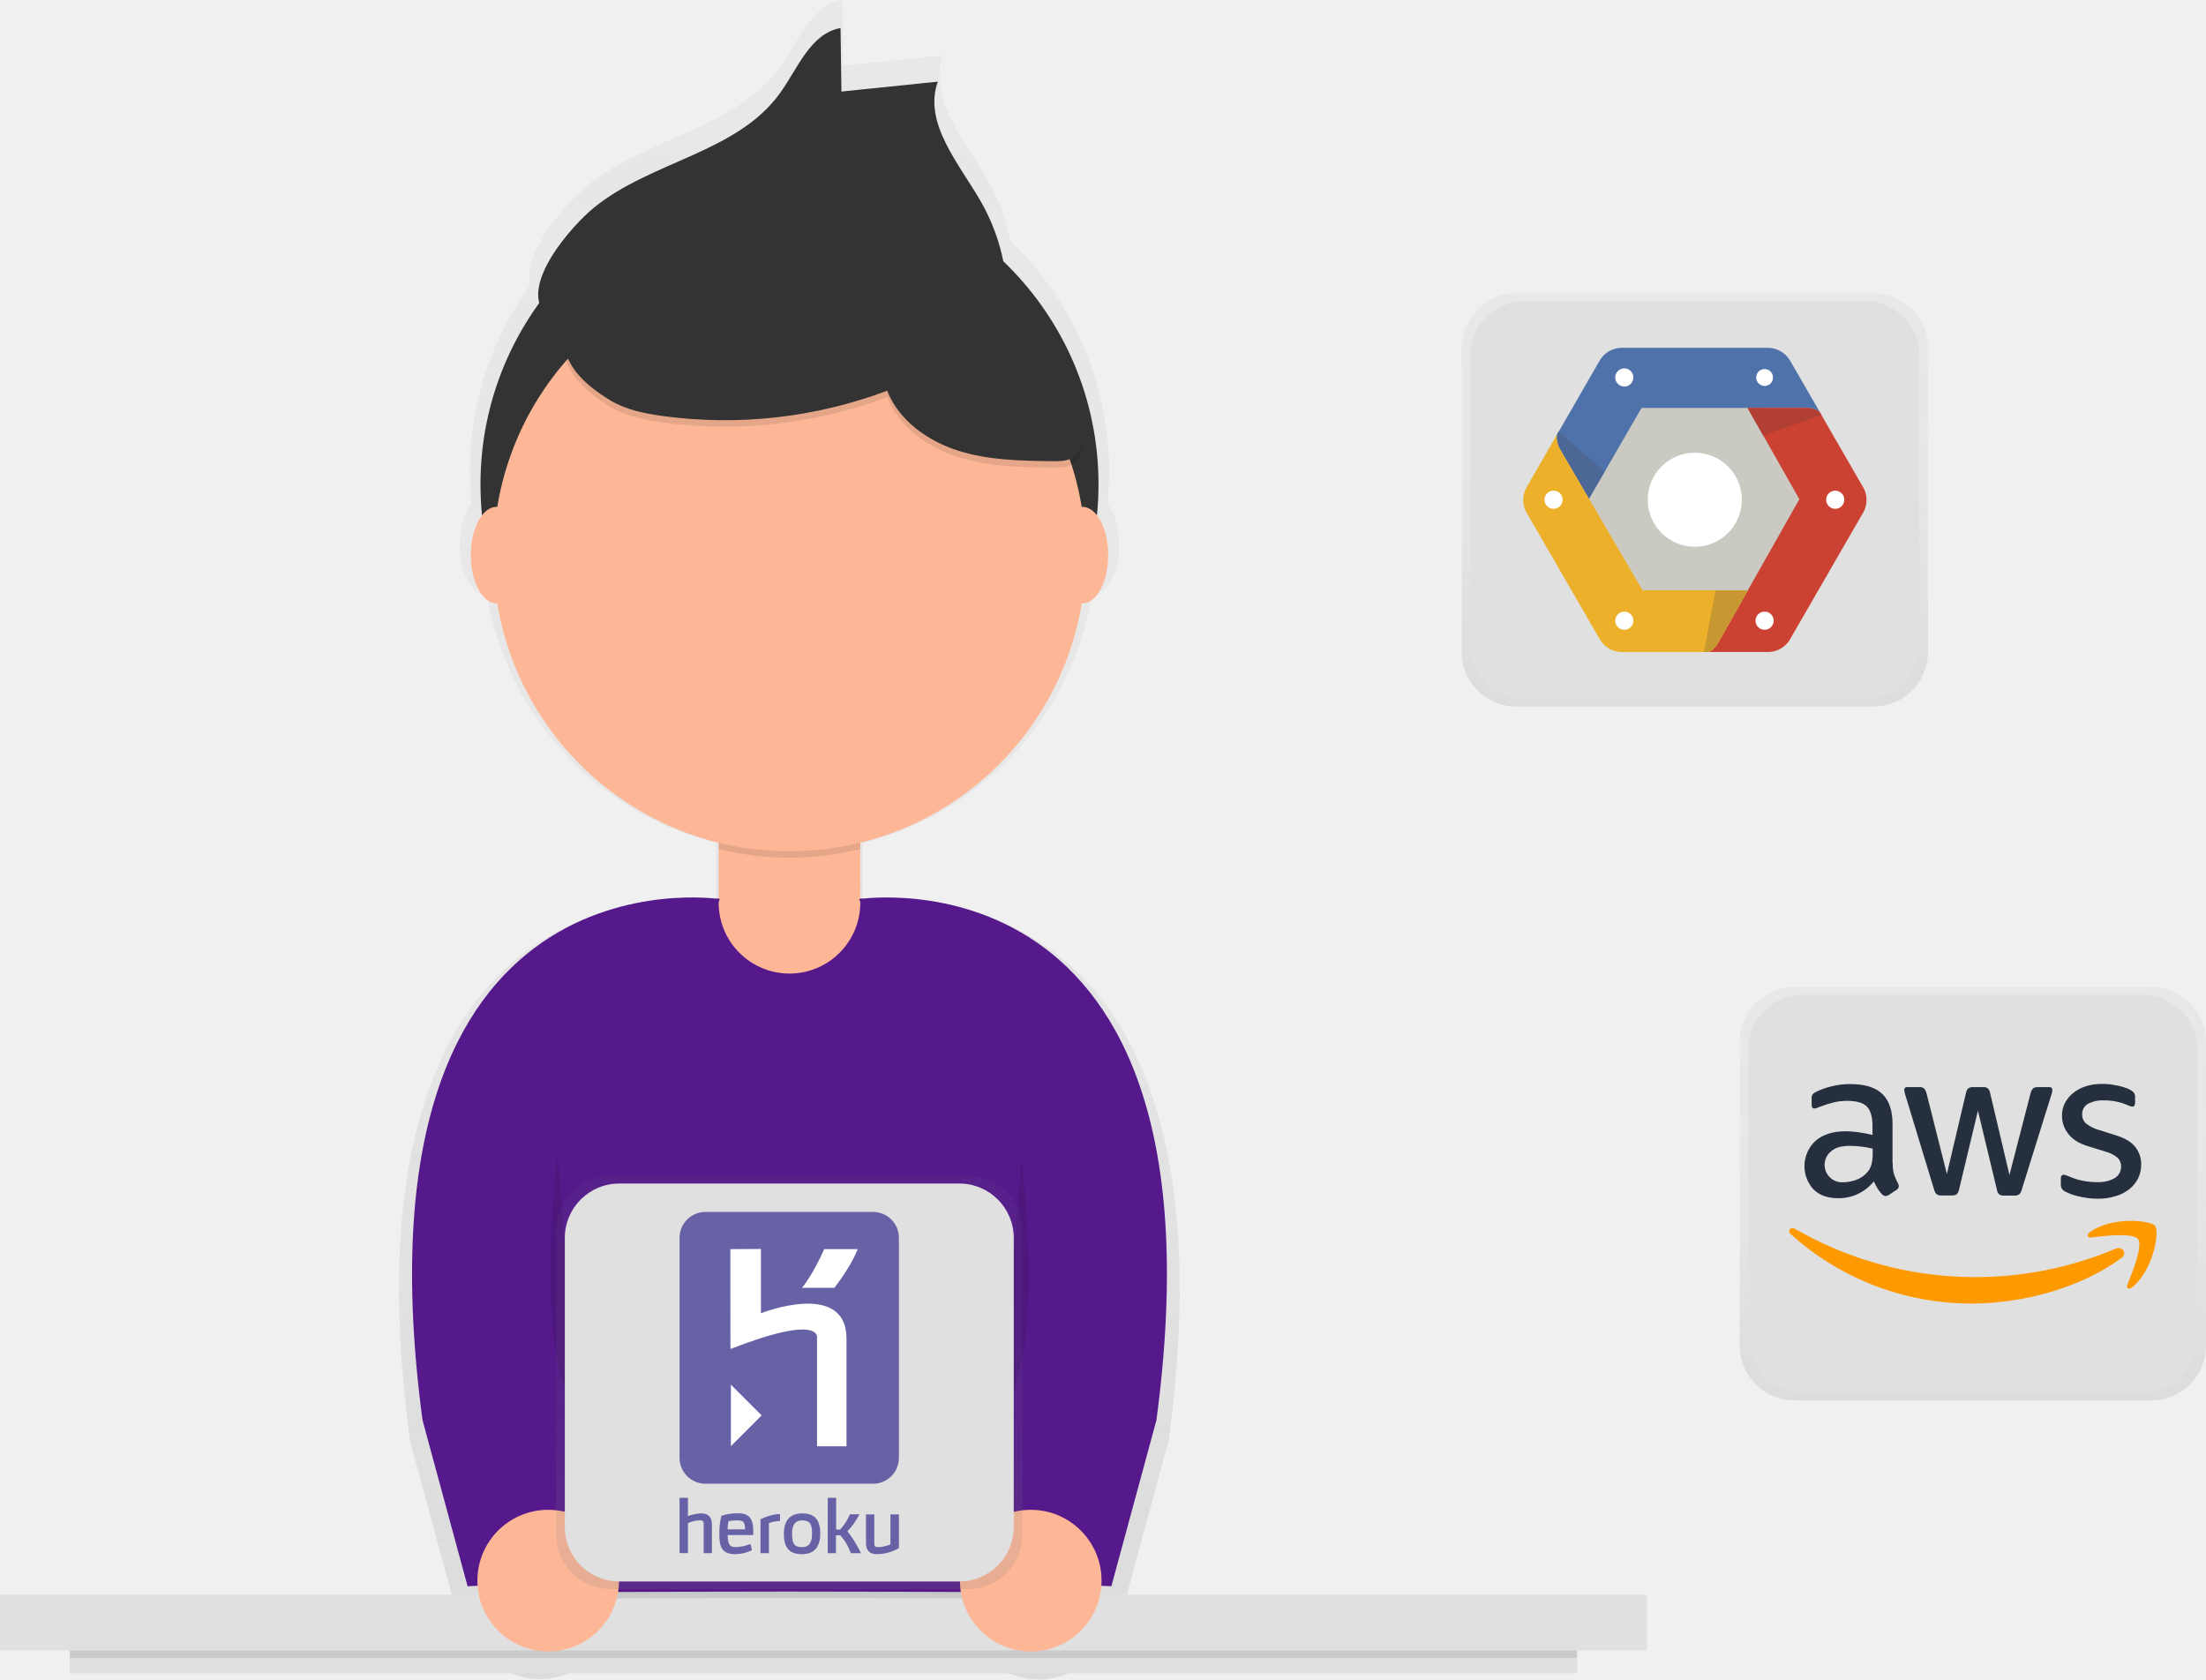
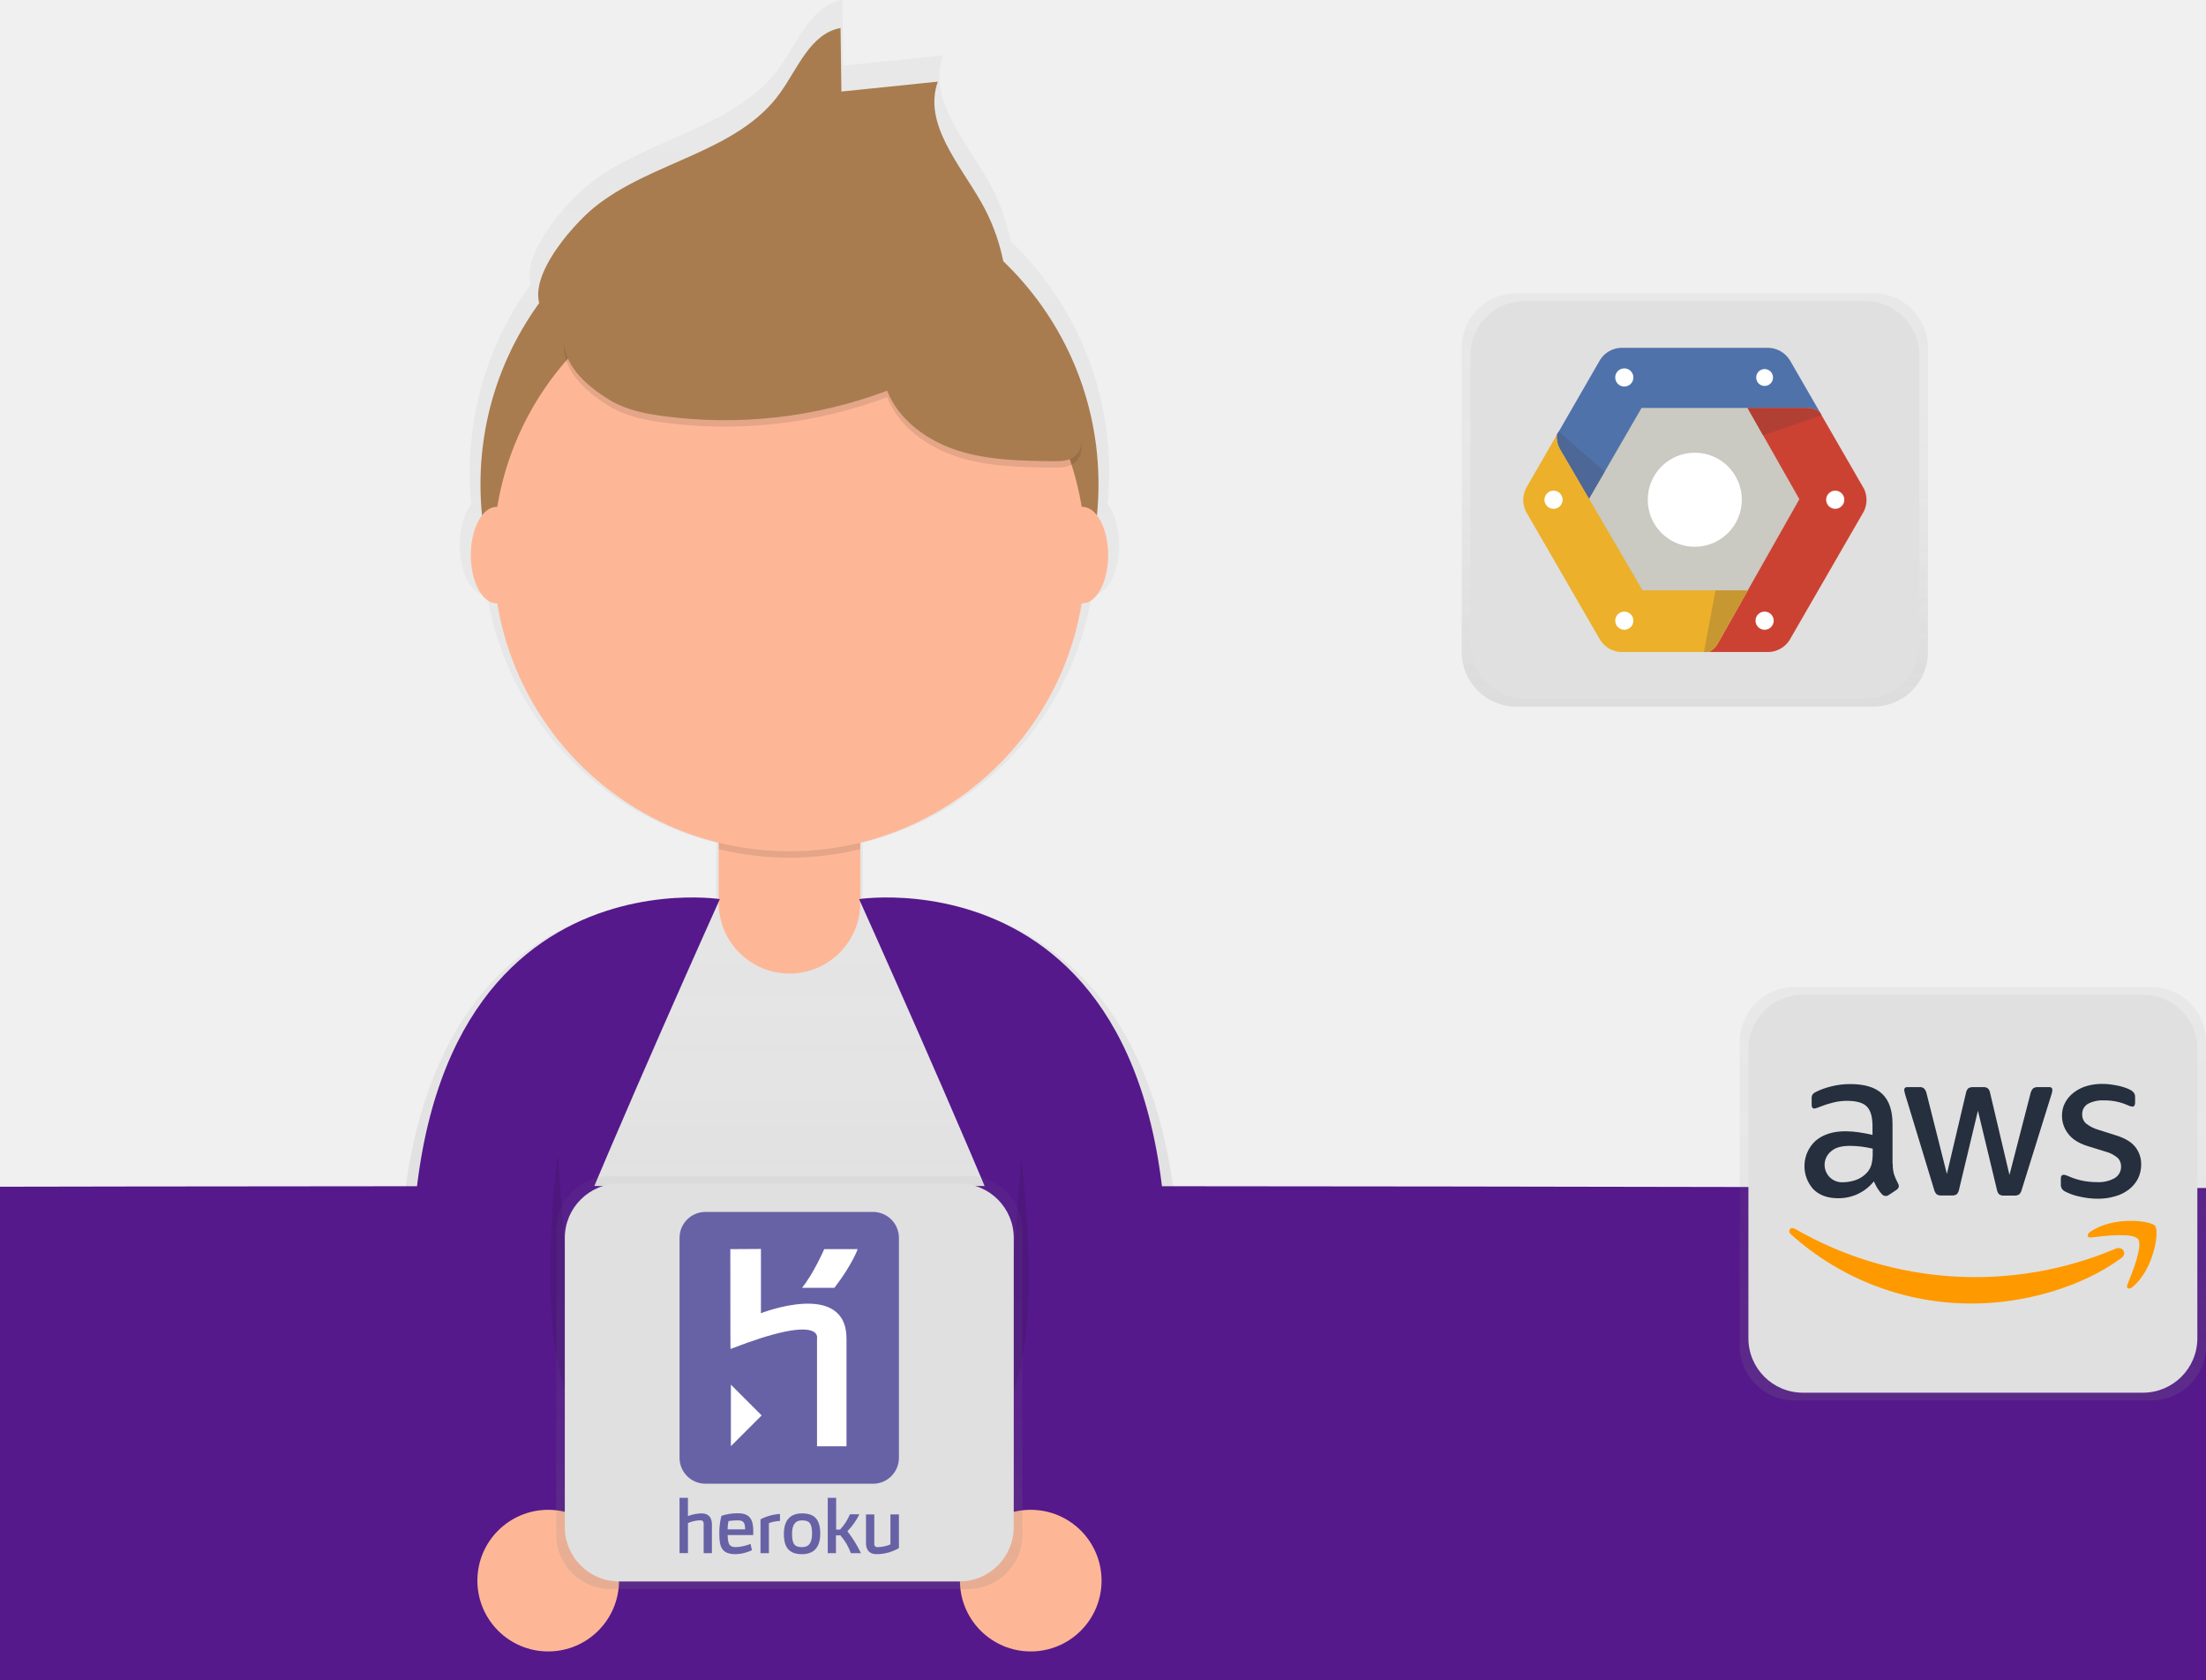
<svg xmlns="http://www.w3.org/2000/svg" xmlns:xlink="http://www.w3.org/1999/xlink" id="1dff4cb4-53bd-4ffc-acc1-5e8a2ceb72de" width="864.81" height="658.45" data-name="Layer 1" viewBox="0 0 864.81 658.45">
  <defs>
    <linearGradient id="e6219774-622b-406f-ae45-f26a74b1f5cd" x1="477.09" x2="477.09" y1="779.22" y2="120.78" gradientUnits="userSpaceOnUse">
      <stop offset="0" stop-color="gray" stop-opacity=".25" />
      <stop offset=".54" stop-color="gray" stop-opacity=".12" />
      <stop offset="1" stop-color="gray" stop-opacity=".1" />
    </linearGradient>
    <linearGradient id="2394db48-9094-48a1-80b4-38413320a0c3" x1="309.42" x2="309.42" y1="623" y2="461" xlink:href="#e6219774-622b-406f-ae45-f26a74b1f5cd" />
    <linearGradient id="894cb520-7283-4f65-92a7-edb841614828" x1="773.42" x2="773.42" y1="549" y2="387" xlink:href="#e6219774-622b-406f-ae45-f26a74b1f5cd" />
    <linearGradient id="43bfcda2-dcfb-4411-a28b-16db327cb63c" x1="664.42" x2="664.42" y1="277" y2="115" xlink:href="#e6219774-622b-406f-ae45-f26a74b1f5cd" />
  </defs>
  <g opacity=".7">
    <path fill="url(#e6219774-622b-406f-ae45-f26a74b1f5cd)" d="M506.4,473.94l-.59-.14V451.2a120.23,120.23,0,0,0,89.79-97.09l.29,0c5.77,0,10.44-8.77,10.44-19.58,0-6.71-1.8-12.62-4.54-16.15q.62-6.2.63-12.57a125,125,0,0,0-38.62-90.49,80.54,80.54,0,0,0-8.87-23.81c-8.9-15.68-23.71-32-17.67-49l-39.1,4-.36-25.76c-12.2,2.19-17.31,16.33-24.55,26.4-17.41,24.22-52.35,27.59-75.46,46.45-7.85,6.41-25.51,25.9-22.19,38.68a124.75,124.75,0,0,0-23.84,73.53q0,6.36.63,12.57c-2.74,3.53-4.54,9.44-4.54,16.15,0,10.82,4.68,19.58,10.44,19.58l.29,0a120.23,120.23,0,0,0,89.79,97.09v22.6l-.59.14C434.32,472.37,298.48,462,328.27,685.4l18.27,67.36,4.07-.16A28.72,28.72,0,0,0,407,757.71c25.87-.09,55.09-.17,70-.17s44.18.09,70,.17a28.72,28.72,0,0,0,56.44-5.11l4.07.16,18.27-67.36C655.71,462,519.86,472.37,506.4,473.94Z" transform="translate(-167.6 -120.78)" />
  </g>
  <rect width="645.61" height="21.88" y="625.16" fill="#e0e0e0" />
  <rect width="590.89" height="8.95" x="27.36" y="647.05" fill="#e0e0e0" />
  <rect width="590.89" height="2.98" x="27.36" y="647.05" opacity=".1" />
  <path d="M361,747.61s86.63-.34,116.09-.34,116.09.34,116.09.34V735H361Z" opacity=".1" transform="translate(-167.6 -120.78)" />
-   <path fill="#55198b" d="M593.19,745.08s-86.63-.34-116.09-.34-116.09.34-116.09.34V585.74A116.09,116.09,0,0,1,477.09,469.65h0A116.09,116.09,0,0,1,593.19,585.74Z" transform="translate(-167.6 -120.78)" />
+   <path fill="#55198b" d="M593.19,745.08s-86.63-.34-116.09-.34-116.09.34-116.09.34V585.74A116.09,116.09,0,0,1,477.09,463339.65h0A116.09,116.09,0,0,1,593.19,585.74Z" transform="translate(-167.6 -120.78)" />
  <path fill="#fdb797" d="M298.5,290.83h22a16.76,16.76,0,0,1,16.76,16.76v46.33a27.76,27.76,0,0,1-27.76,27.76h0a27.76,27.76,0,0,1-27.76-27.76V307.59A16.76,16.76,0,0,1,298.5,290.83Z" />
  <path d="M449.33,453.67a116.17,116.17,0,0,0,55.52,0V414.13H449.33Z" opacity=".1" transform="translate(-167.6 -120.78)" />
-   <circle cx="309.5" cy="189.88" r="121.14" fill="#333" />
+   <circle cx="309.5" cy="189.88" r="121.14" fill="#a87c4f" />
  <circle cx="309.5" cy="217.64" r="116.09" fill="#fdb797" />
-   <path fill="#333" d="M400.44,202.19c22.33-18.23,56.11-21.48,72.94-44.9,7-9.73,11.93-23.4,23.73-25.52l.35,24.9,37.79-3.88c-5.83,16.42,8.48,32.23,17.08,47.38a77.93,77.93,0,0,1,10.09,36.68c-13.12,7.88-29.39-.72-44-5.31-14.2-4.46-29.29-4.92-44.17-5.34-7.63-.22-15.35-.42-22.8,1.25-6.53,1.47-12.64,4.34-18.82,6.93-10.05,4.21-41.79,20.09-51.13,9.85C370.92,232.62,391.82,209.23,400.44,202.19Z" transform="translate(-167.6 -120.78)" />
+   <path fill="#a87c4f" d="M400.44,202.19c22.33-18.23,56.11-21.48,72.94-44.9,7-9.73,11.93-23.4,23.73-25.52l.35,24.9,37.79-3.88c-5.83,16.42,8.48,32.23,17.08,47.38a77.93,77.93,0,0,1,10.09,36.68c-13.12,7.88-29.39-.72-44-5.31-14.2-4.46-29.29-4.92-44.17-5.34-7.63-.22-15.35-.42-22.8,1.25-6.53,1.47-12.64,4.34-18.82,6.93-10.05,4.21-41.79,20.09-51.13,9.85C370.92,232.62,391.82,209.23,400.44,202.19Z" transform="translate(-167.6 -120.78)" />
  <path d="M406.75,280.2c6.16,3.73,13.4,5.2,20.53,6.18a180.86,180.86,0,0,0,88.11-9.9c4.6,11.66,15.83,19.67,27.77,23.48s24.69,4,37.22,4.15c2.76,0,5.72,0,8-1.53,5.58-3.77,2.88-12.4-.37-18.3L571.84,255c-4.78-8.66-9.7-17.5-17.1-24.06-9.28-8.21-21.6-12.06-33.75-14.49a190.34,190.34,0,0,0-86.64,2.89C404.13,227.47,365.31,255.12,406.75,280.2Z" opacity=".1" transform="translate(-167.6 -120.78)" />
-   <path fill="#333" d="M406.75,277.68c6.16,3.73,13.4,5.2,20.53,6.18a180.86,180.86,0,0,0,88.11-9.9c4.6,11.66,15.83,19.67,27.77,23.48s24.69,4,37.22,4.15c2.76,0,5.72,0,8-1.53,5.58-3.77,2.88-12.4-.37-18.3l-16.17-29.32c-4.78-8.66-9.7-17.5-17.1-24.06-9.28-8.21-21.6-12.06-33.75-14.49a190.34,190.34,0,0,0-86.64,2.89C404.13,224.94,365.31,252.59,406.75,277.68Z" transform="translate(-167.6 -120.78)" />
+   <path fill="#a87c4f" d="M406.75,277.68c6.16,3.73,13.4,5.2,20.53,6.18a180.86,180.86,0,0,0,88.11-9.9c4.6,11.66,15.83,19.67,27.77,23.48s24.69,4,37.22,4.15c2.76,0,5.72,0,8-1.53,5.58-3.77,2.88-12.4-.37-18.3l-16.17-29.32c-4.78-8.66-9.7-17.5-17.1-24.06-9.28-8.21-21.6-12.06-33.75-14.49a190.34,190.34,0,0,0-86.64,2.89C404.13,224.94,365.31,252.59,406.75,277.68Z" transform="translate(-167.6 -120.78)" />
  <ellipse cx="424.33" cy="217.64" fill="#fdb797" rx="10.1" ry="18.93" />
  <ellipse cx="194.67" cy="217.64" fill="#fdb797" rx="10.1" ry="18.93" />
  <path fill="#55198b" d="M504.39,473.27S651.23,450.4,620.95,677.54l-17.66,65.11-50.48-2s32.81-75.71,12.62-126.19S504.39,473.27,504.39,473.27Z" transform="translate(-167.6 -120.78)" />
  <path fill="#55198b" d="M449.8,473.27S303,450.4,333.24,677.54l17.66,65.11,50.48-2s-32.81-75.71-12.62-126.19S449.8,473.27,449.8,473.27Z" transform="translate(-167.6 -120.78)" />
  <path d="M386.24,573.36s-10.1,78,7.57,100.71" opacity=".1" transform="translate(-167.6 -120.78)" />
  <path d="M567.95,575.36s10.1,76-7.57,98.71" opacity=".1" transform="translate(-167.6 -120.78)" />
  <circle cx="404.08" cy="619.68" r="27.76" fill="#fdb797" />
  <circle cx="214.91" cy="619.68" r="27.76" fill="#fdb797" />
  <g opacity=".7">
    <rect width="182.77" height="162" x="218.04" y="461" fill="url(#2394db48-9094-48a1-80b4-38413320a0c3)" rx="21.34" ry="21.34" />
  </g>
  <rect width="176" height="156" x="221.42" y="464" fill="#e0e0e0" rx="21.34" ry="21.34" />
  <path fill="#6762a6" d="M443.45,729.71V718a1.16,1.16,0,0,0-1.32-1.18,12.53,12.53,0,0,0-4.83,1.07v11.79H434V708h3.29v7.16a15.7,15.7,0,0,1,5.29-1.07c3,0,4.11,1.84,4.11,4.36v11.25h-3.26Zm9.41-7.08c.11,3.92.88,4.69,3.29,4.69a17,17,0,0,0,5.68-1.26l.55,2.47a15.37,15.37,0,0,1-6.44,1.56c-5.49,0-6.34-3-6.34-7.82a26.07,26.07,0,0,1,.82-7.21,18.82,18.82,0,0,1,6.61-1c4.5,0,5.87,2.5,5.87,6.86v1.67h-10Zm4.17-5.79a22.05,22.05,0,0,0-3.84.27,17.45,17.45,0,0,0-.36,3.24h6.86c0-2.28-.41-3.51-2.66-3.51Zm12,1.07v11.79h-3.29V716.43a19,19,0,0,1,7.63-2.11v2.74a14,14,0,0,0-4.33.85Zm13,12.18c-4.91,0-7.13-2.41-7.13-7.93,0-5.84,2.93-8.06,7.13-8.06,4.91,0,7.13,2.41,7.13,7.93,0,5.84-2.94,8.06-7.13,8.06Zm0-13.25c-2.52,0-3.92,1.45-3.92,5.32,0,4.22,1.18,5.16,3.92,5.16,2.52,0,3.92-1.43,3.92-5.29,0-4.22-1.18-5.18-3.92-5.18Zm23,12.86h-3.87a21.44,21.44,0,0,0-4.11-7h-1.73v7H492.1V708h3.29v12.45h1.54a20,20,0,0,0,3.87-6h3.7a25.74,25.74,0,0,1-4.69,6.64,46.5,46.5,0,0,1,5.29,8.58Zm6.17.38c-3,0-4.11-1.84-4.11-4.36V714.49h3.26v11.66a1.16,1.16,0,0,0,1.32,1.18,13.31,13.31,0,0,0,5-1.07V714.49H520v13.22A17.45,17.45,0,0,1,511.27,730.09Zm-1.45-27.61H444.18A10.16,10.16,0,0,1,434,692.32V606.07a10.16,10.16,0,0,1,10.16-10.16h65.63A10.17,10.17,0,0,1,520,606.07v86.25a10.16,10.16,0,0,1-10.17,10.16Z" transform="translate(-167.6 -120.78)" />
  <path fill="#fff" d="M487.89,687.82V645.5s2.75-10.13-33.91,4.14c-.07.18-.07-39.14-.07-39.14l12-.07v25.19s33.54-13.21,33.54,10v42.18H487.89Zm6.83-62.15H482c4.57-5.59,8.71-15.17,8.71-15.17h13.14s-2.25,6.24-9.15,15.17Zm-40.59,62.07v-24.1l12.05,12.05-12.05,12.05Z" transform="translate(-167.6 -120.78)" />
  <g opacity=".7">
    <rect width="182.77" height="162" x="682.04" y="387" fill="url(#894cb520-7283-4f65-92a7-edb841614828)" rx="21.34" ry="21.34" />
  </g>
  <rect width="176" height="156" x="685.42" y="390" fill="#e0e0e0" rx="21.34" ry="21.34" />
  <path fill="#252f3e" d="M909.6,577a14.49,14.49,0,0,0,.53,4.26,25.64,25.64,0,0,0,1.53,3.45,2.08,2.08,0,0,1,.34,1.1,1.9,1.9,0,0,1-.91,1.44l-3,2a2.3,2.3,0,0,1-1.25.43,2.2,2.2,0,0,1-1.44-.67,14.82,14.82,0,0,1-1.72-2.25c-.48-.81-1-1.72-1.48-2.83a17.69,17.69,0,0,1-14.08,6.61c-4,0-7.23-1.15-9.58-3.45a13.51,13.51,0,0,1,.81-19.06c2.92-2.49,6.8-3.74,11.73-3.74a37.92,37.92,0,0,1,5.08.38c1.77.24,3.59.62,5.51,1.05v-3.5c0-3.64-.77-6.18-2.25-7.66s-4.12-2.2-7.81-2.2a21.79,21.79,0,0,0-5.17.62,38.16,38.16,0,0,0-5.17,1.63,13.74,13.74,0,0,1-1.68.62,2.94,2.94,0,0,1-.77.14c-.67,0-1-.48-1-1.48v-2.35a3,3,0,0,1,.34-1.68,3.59,3.59,0,0,1,1.34-1,27.57,27.57,0,0,1,6-2.16,29,29,0,0,1,7.47-.91c5.7,0,9.87,1.29,12.55,3.88s4,6.51,4,11.78V577Zm-19.44,7.28a15.52,15.52,0,0,0,4.93-.86,10.67,10.67,0,0,0,4.55-3.07,7.6,7.6,0,0,0,1.63-3.07,17.19,17.19,0,0,0,.48-4.17v-2a40,40,0,0,0-4.41-.81,36.09,36.09,0,0,0-4.5-.29c-3.21,0-5.56.62-7.14,1.92a6.84,6.84,0,0,0,4.45,12.36Zm38.46,5.17a2.67,2.67,0,0,1-1.82-.48,3.9,3.9,0,0,1-1-1.87l-11.25-37a8.39,8.39,0,0,1-.43-1.92,1.05,1.05,0,0,1,1.15-1.2h4.69a2.65,2.65,0,0,1,1.87.48,3.92,3.92,0,0,1,1,1.87l8,31.71,7.47-31.71a3.36,3.36,0,0,1,.91-1.87,3.29,3.29,0,0,1,1.92-.48h3.83a2.88,2.88,0,0,1,1.92.48,3.23,3.23,0,0,1,.91,1.87l7.57,32.09,8.29-32.09a4.11,4.11,0,0,1,1-1.87,3.12,3.12,0,0,1,1.87-.48h4.45a1.06,1.06,0,0,1,1.2,1.2,4.78,4.78,0,0,1-.1.77,6.81,6.81,0,0,1-.34,1.2l-11.54,37a3.67,3.67,0,0,1-1,1.87,3.06,3.06,0,0,1-1.82.48h-4.12a2.88,2.88,0,0,1-1.92-.48,3.4,3.4,0,0,1-.91-1.92l-7.42-30.89-7.38,30.84a3.74,3.74,0,0,1-.91,1.92,3,3,0,0,1-1.92.48Zm61.54,1.29a31.69,31.69,0,0,1-7.38-.86,21.79,21.79,0,0,1-5.51-1.92,3.45,3.45,0,0,1-1.48-1.34,3.38,3.38,0,0,1-.29-1.34v-2.44c0-1,.38-1.48,1.1-1.48a2.71,2.71,0,0,1,.86.14c.29.1.72.29,1.2.48a26.05,26.05,0,0,0,5.27,1.68,28.76,28.76,0,0,0,5.7.57,12.92,12.92,0,0,0,7-1.58,5.16,5.16,0,0,0,2.49-4.55,4.66,4.66,0,0,0-1.29-3.35,12,12,0,0,0-4.84-2.49L986,570.1c-3.5-1.1-6.08-2.73-7.66-4.89a11.41,11.41,0,0,1-2.39-6.94,10.66,10.66,0,0,1,1.29-5.32,12.31,12.31,0,0,1,3.45-3.93,15.2,15.2,0,0,1,5-2.49,20.87,20.87,0,0,1,6-.81,24,24,0,0,1,3.21.19c1.1.14,2.11.34,3.11.53s1.87.48,2.73.77a10.45,10.45,0,0,1,2,.86,4.14,4.14,0,0,1,1.44,1.2,2.58,2.58,0,0,1,.43,1.58v2.25c0,1-.38,1.53-1.1,1.53a5,5,0,0,1-1.82-.57,21.91,21.91,0,0,0-9.2-1.87,12.36,12.36,0,0,0-6.37,1.34,4.62,4.62,0,0,0-2.25,4.26,4.52,4.52,0,0,0,1.44,3.4,14.31,14.31,0,0,0,5.27,2.63l6.8,2.16c3.45,1.1,5.94,2.63,7.42,4.6a10.84,10.84,0,0,1,2.2,6.71,12.31,12.31,0,0,1-1.25,5.56,12.88,12.88,0,0,1-3.5,4.21,15.44,15.44,0,0,1-5.32,2.68,22.77,22.77,0,0,1-6.85,1Z" transform="translate(-167.6 -120.78)" />
  <path fill="#f90" d="M999.21,614c-15.76,11.64-38.65,17.82-58.33,17.82a105.53,105.53,0,0,1-71.22-27.16c-1.48-1.34-.14-3.16,1.63-2.11a141.44,141.44,0,0,0,125.62,7.81c2.63-1.2,4.89,1.72,2.3,3.64Z" transform="translate(-167.6 -120.78)" />
  <path fill="#f90" d="M1005.77,606.55c-2-2.59-13.31-1.25-18.44-.62-1.53.19-1.77-1.15-.38-2.16,9-6.32,23.8-4.5,25.53-2.39s-.48,17-8.91,24c-1.29,1.1-2.54.53-2-.91C1003.52,619.76,1007.78,609.08,1005.77,606.55Z" transform="translate(-167.6 -120.78)" />
  <g opacity=".7">
    <rect width="182.77" height="162" x="573.04" y="115" fill="url(#43bfcda2-dcfb-4411-a28b-16db327cb63c)" rx="21.34" ry="21.34" />
  </g>
  <rect width="176" height="156" x="576.42" y="118" fill="#e0e0e0" rx="21.34" ry="21.34" />
  <path fill="#cac9c2" d="M807.53,357.41l-23.66-41,23.66-41h47.31l23.66,41-23.66,41H807.53" transform="translate(-167.6 -120.78)" />
  <path fill="#fff" d="M832,335.14a18.44,18.44,0,1,1,18.44-18.44A18.46,18.46,0,0,1,832,335.14" transform="translate(-167.6 -120.78)" />
  <path fill="#5072aa" d="M869.08,261.72a10.13,10.13,0,0,0-7.91-4.57h-58.3a10.13,10.13,0,0,0-7.91,4.57l-17,29.5a9.69,9.69,0,0,0,1.06,5.35l11.53,19.71,20.58-35.56h65.06a9.5,9.5,0,0,1,4.76,1.5l-11.84-20.51" transform="translate(-167.6 -120.78)" />
  <path fill="#4d6796" d="M778.67,289.94l-.75,1.29a9.7,9.7,0,0,0,1.06,5.35l11.53,19.71,6.13-10.6-18-15.76" transform="translate(-167.6 -120.78)" />
  <path fill="#fff" d="M804.37,272.32a3.56,3.56,0,1,1,3.56-3.56,3.56,3.56,0,0,1-3.56,3.56m58.3-3.56a3.29,3.29,0,1,1-6.59.08s0-.06,0-.08a3.29,3.29,0,0,1,6.59,0Z" transform="translate(-167.6 -120.78)" />
  <path fill="#cc4232" d="M898.22,312.21l-17.31-30a9.5,9.5,0,0,0-4.76-1.5H852.7L873,316.49l-32.12,56.75a9.28,9.28,0,0,1-3.3,3.16h23.6a10.13,10.13,0,0,0,7.91-4.57l29.15-50.49a10.12,10.12,0,0,0,0-9.13" transform="translate(-167.6 -120.78)" />
  <path fill="#b23f33" d="M881.7,283.58l-.78-1.35a9.49,9.49,0,0,0-4.76-1.5H852.7l6.11,10.76,22.89-7.92" transform="translate(-167.6 -120.78)" />
  <path fill="#fff" d="M859.37,367.68a3.56,3.56,0,1,1,3.56-3.56,3.56,3.56,0,0,1-3.56,3.56m27.69-47.42a3.56,3.56,0,1,1,3.56-3.56,3.56,3.56,0,0,1-3.56,3.56" transform="translate(-167.6 -120.78)" />
  <path fill="#ecb02a" d="M811.55,352.26,779,296.58a9.7,9.7,0,0,1-1.06-5.35l-12.11,21a10.13,10.13,0,0,0,0,9.13L795,371.83a10.13,10.13,0,0,0,7.91,4.56h34.69a9.28,9.28,0,0,0,3.3-3.16l11.88-21H811.55" transform="translate(-167.6 -120.78)" />
  <path fill="#c79732" d="M835.59,376.4h2a9.27,9.27,0,0,0,3.3-3.16l11.88-21H840.14l-4.55,24.14" transform="translate(-167.6 -120.78)" />
  <path fill="#fff" d="M804.37,367.68a3.56,3.56,0,1,1,3.56-3.56,3.56,3.56,0,0,1-3.56,3.56m-27.74-47.42a3.56,3.56,0,1,1,3.56-3.56,3.56,3.56,0,0,1-3.56,3.56" transform="translate(-167.6 -120.78)" />
</svg>
